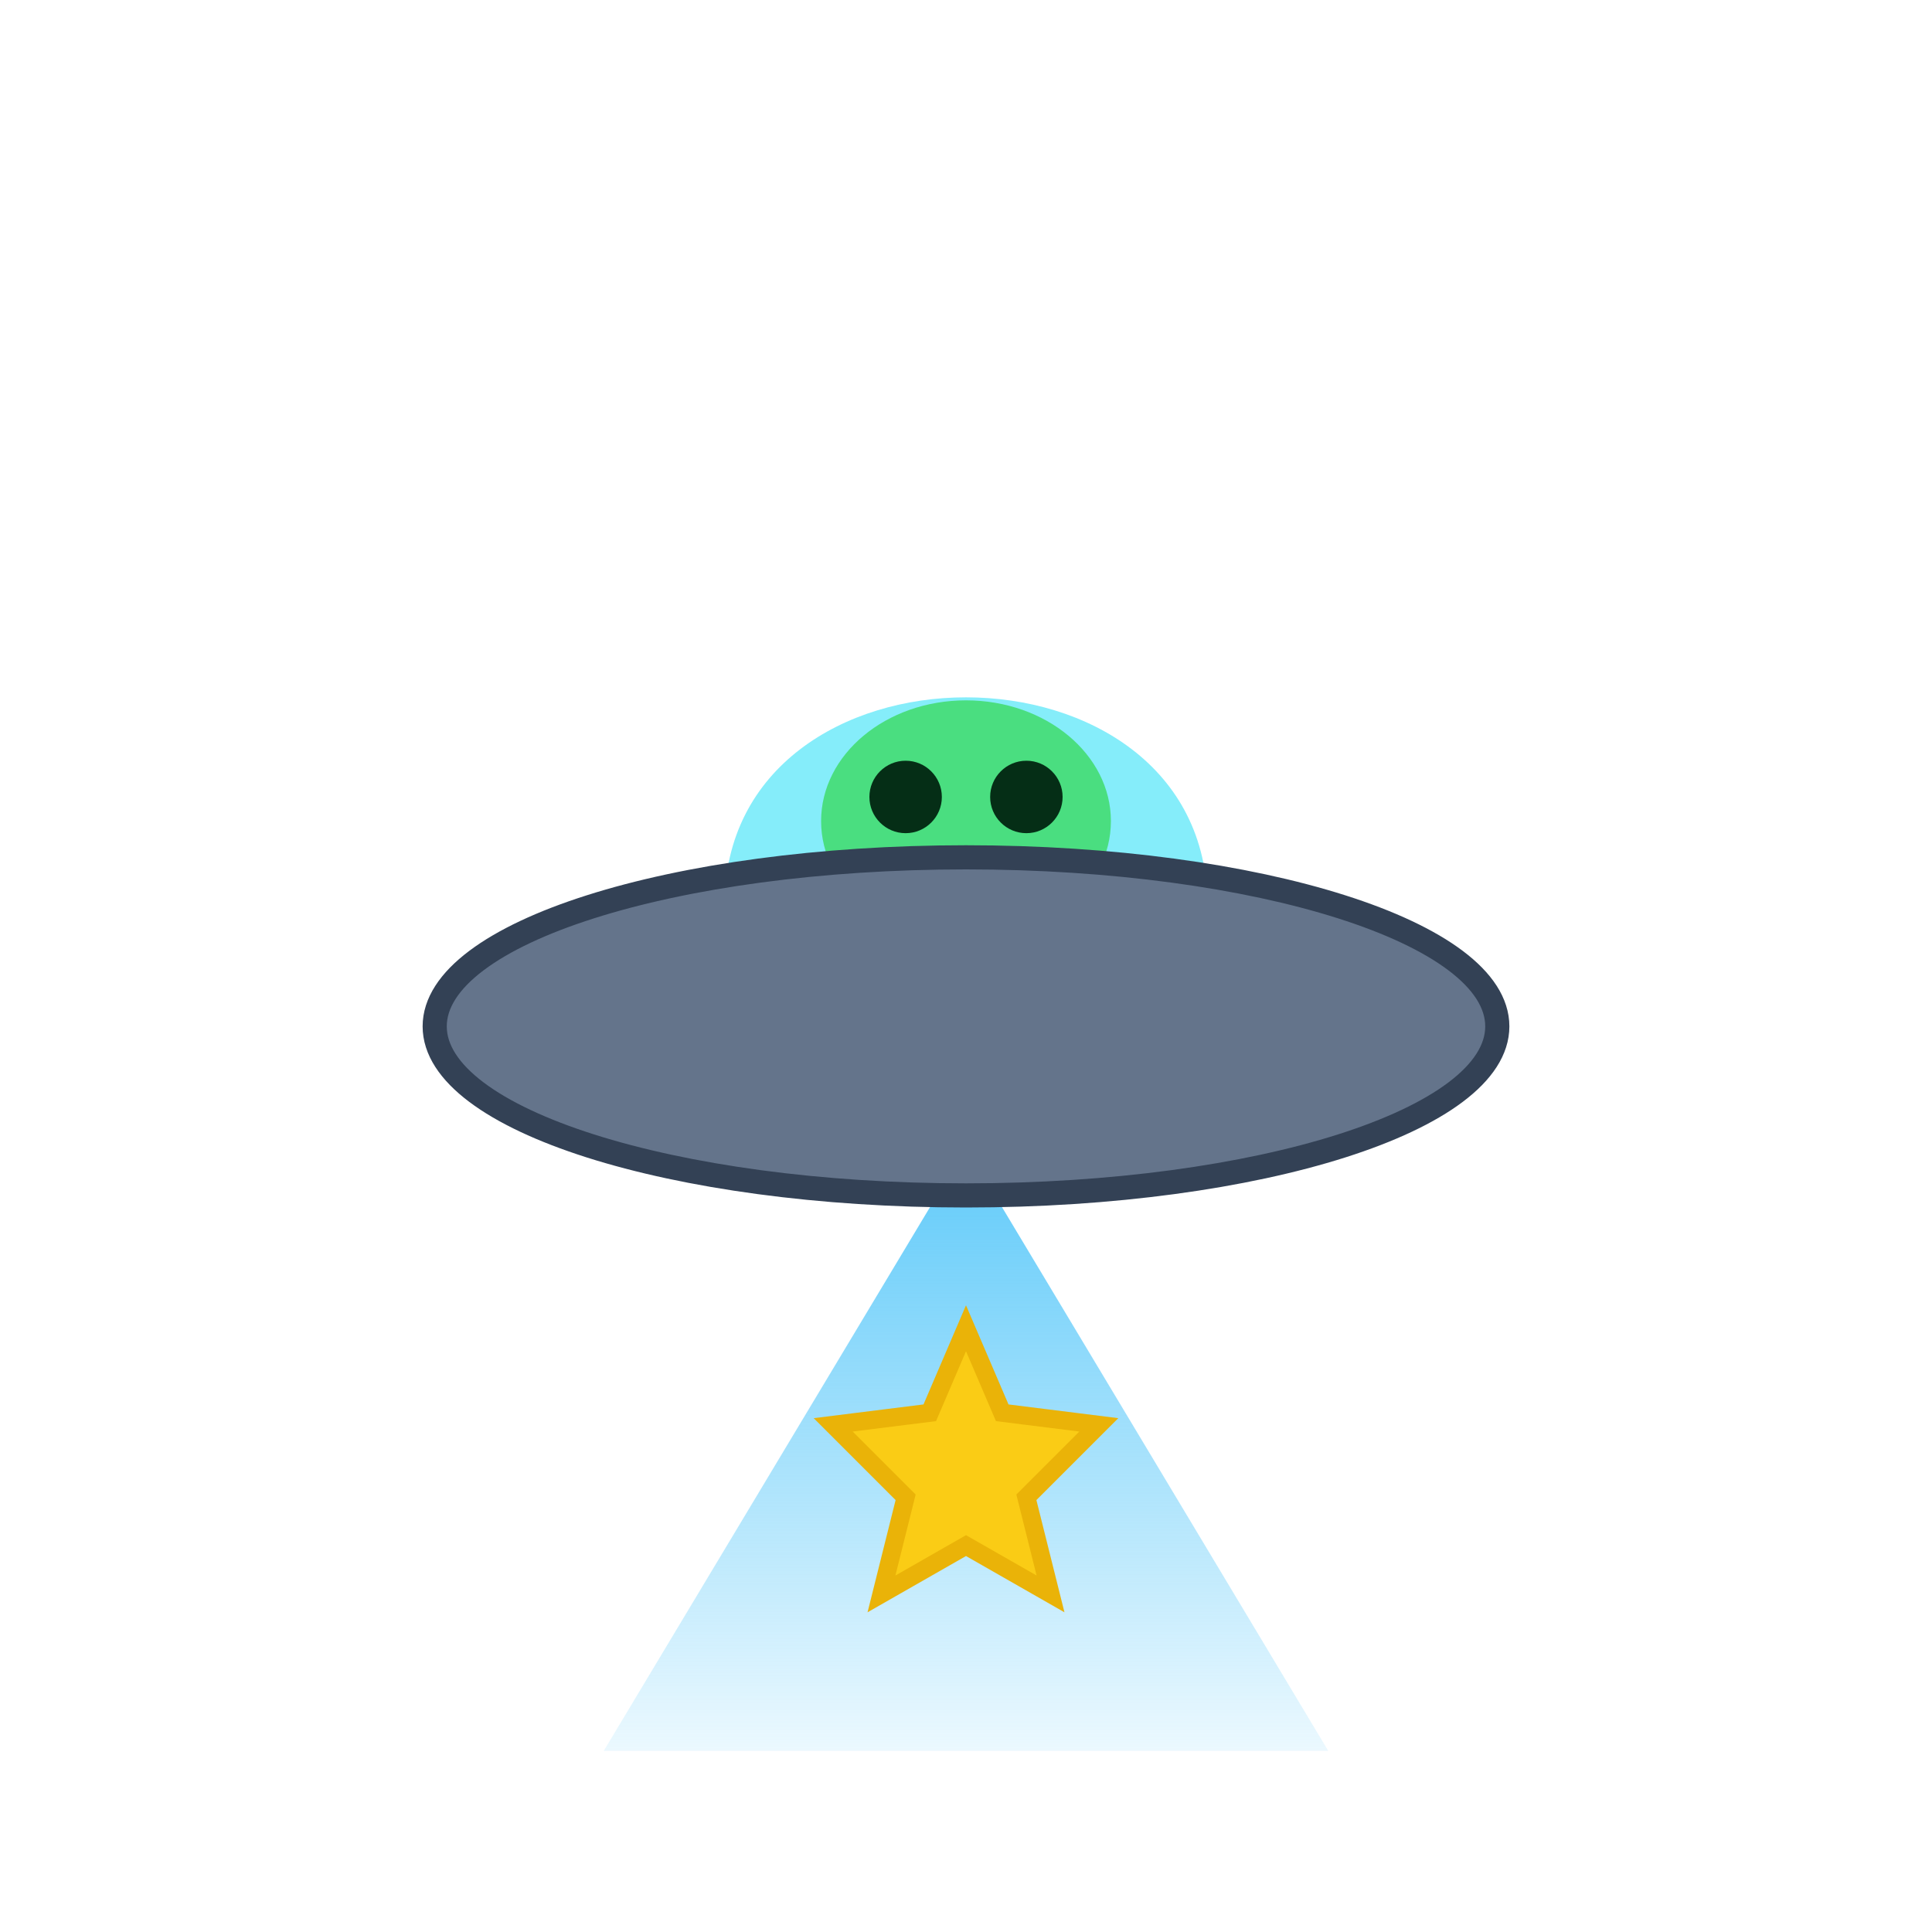
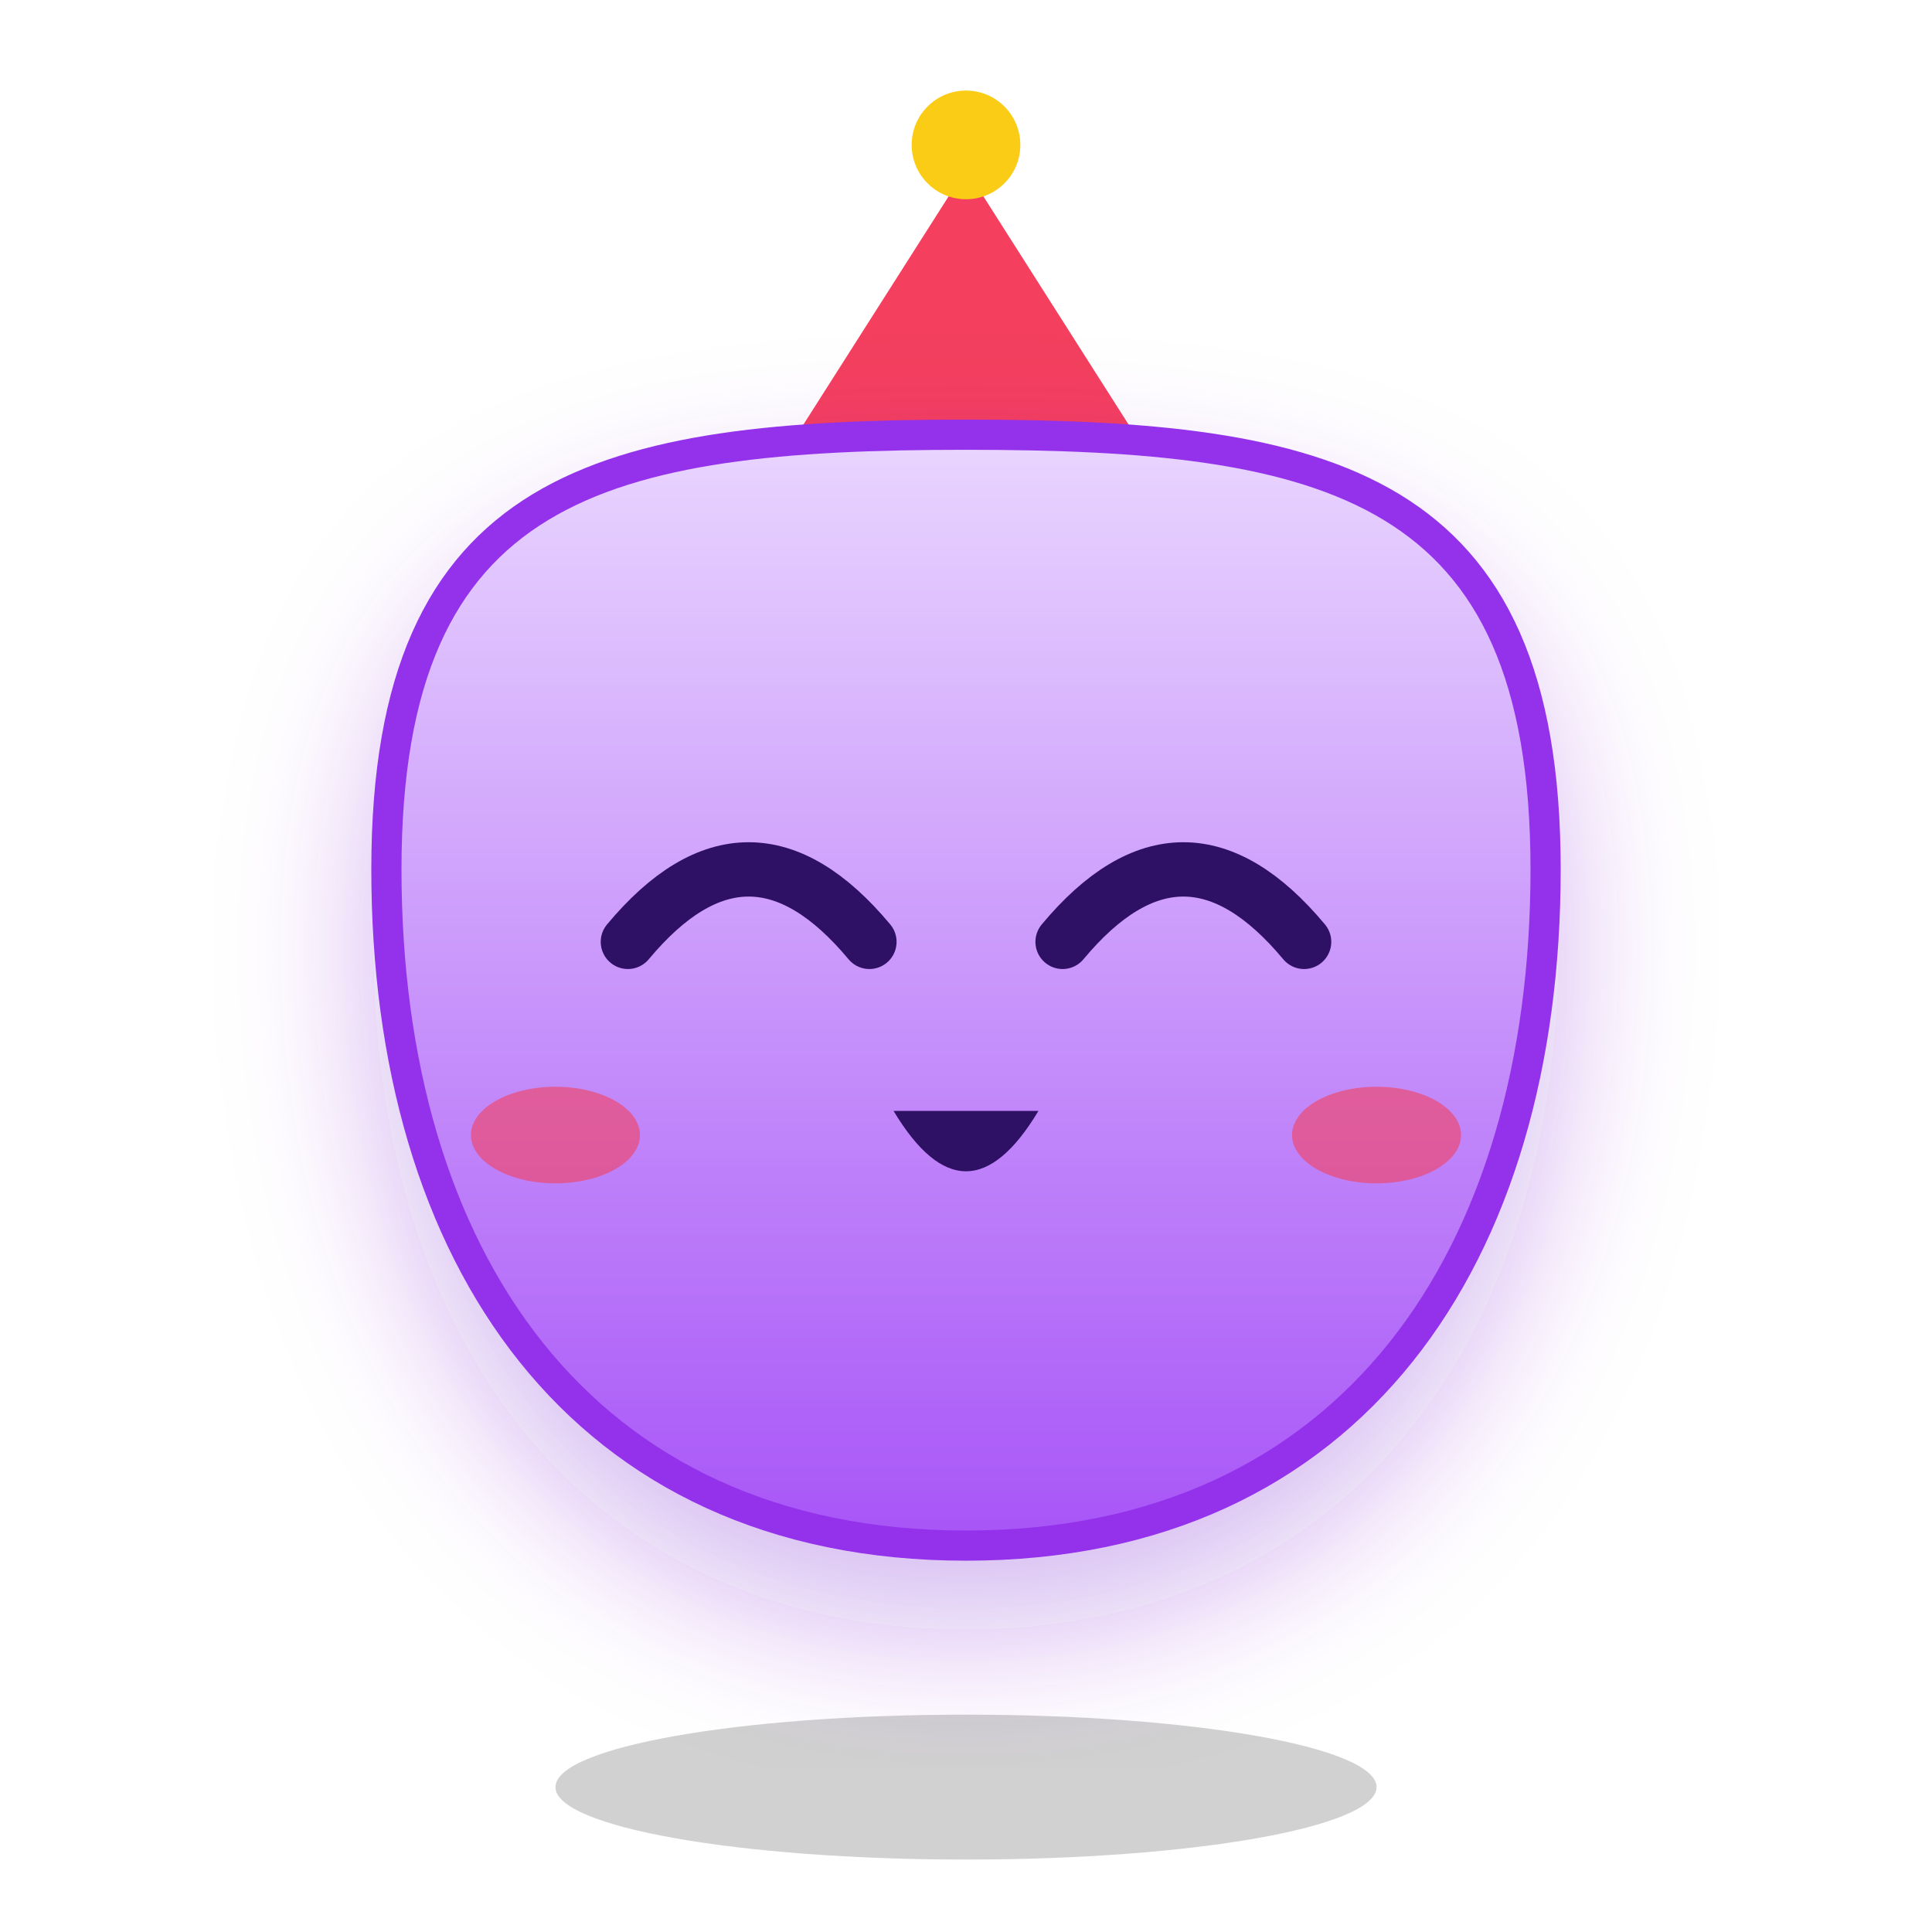
<svg xmlns="http://www.w3.org/2000/svg" viewBox="0 0 160 160" width="100%" height="100%">
  <defs>
-     <linearGradient id="beam-grad" x1="0%" y1="0%" x2="0%" y2="100%">
-       <stop offset="0%" stop-color="#38bdf8" stop-opacity="0.8" />
-       <stop offset="100%" stop-color="#38bdf8" stop-opacity="0.1" />
+     <linearGradient id="alien-grad" x1="0%" y1="0%" x2="0%" y2="100%">
+       <stop offset="0%" stop-color="#e9d5ff" />
+       <stop offset="100%" stop-color="#a855f7" />
    </linearGradient>
+     <filter id="alien-glow" x="-20%" y="-20%" width="140%" height="140%">
+       <feDropShadow dx="0" dy="6" stdDeviation="6" flood-color="#7e22ce" flood-opacity="0.3" />
+     </filter>
  </defs>
-   <polygon points="80,95 50,145 110,145" fill="url(#beam-grad)" />
-   <polygon points="80,110 83,117 91,118 85,124 87,132 80,128 73,132 75,124 69,118 77,117" fill="#facc15" stroke="#eab308" stroke-width="1.5" />
-   <path d="M 60 75 C 60 52 100 52 100 75 Z" fill="#67e8f9" opacity="0.8" />
-   <ellipse cx="80" cy="68" rx="12" ry="10" fill="#4ade80" />
-   <circle cx="75" cy="66" r="3" fill="#052e16" />
-   <circle cx="85" cy="66" r="3" fill="#052e16" />
-   <ellipse cx="80" cy="85" rx="44" ry="14" fill="#64748b" stroke="#334155" stroke-width="2" />
+   <style>
+     @keyframes happyJump {
+       0%, 100% { transform: translateY(0) scale(1, 1); }
+       30% { transform: translateY(6px) scale(1.08, 0.92); }
+       55% { transform: translateY(-16px) scale(0.94, 1.06); }
+       75% { transform: translateY(-2px) scale(1.02, 0.98); }
+     }
+     .head-jump { animation: happyJump 1.8s cubic-bezier(0.28, 0.84, 0.42, 1) infinite; transform-origin: 80px 145px; }
+   </style>
+   <ellipse cx="80" cy="148" rx="34" ry="6" fill="#000000" opacity="0.18" />
+   <g class="head-jump">
+     <polygon points="80,14 66,36 94,36" fill="#f43f5e" />
+     <circle cx="80" cy="12" r="4.5" fill="#facc15" />
+     <path d="M 32 72 C 32 40 50 36 80 36 C 110 36 128 40 128 72 C 128 104 112 128 80 128 C 48 128 32 104 32 72 Z" fill="url(#alien-grad)" stroke="#9333ea" stroke-width="2.5" filter="url(#alien-glow)" />
+     <path d="M 52 78 Q 62 66 72 78" fill="none" stroke="#2e1065" stroke-width="4.5" stroke-linecap="round" />
+     <path d="M 88 78 Q 98 66 108 78" fill="none" stroke="#2e1065" stroke-width="4.5" stroke-linecap="round" />
+     <path d="M 74 92 Q 80 102 86 92 Z" fill="#2e1065" />
+     <ellipse cx="46" cy="94" rx="7" ry="4" fill="#f43f5e" opacity="0.6" />
+     <ellipse cx="114" cy="94" rx="7" ry="4" fill="#f43f5e" opacity="0.6" />
+   </g>
</svg>
